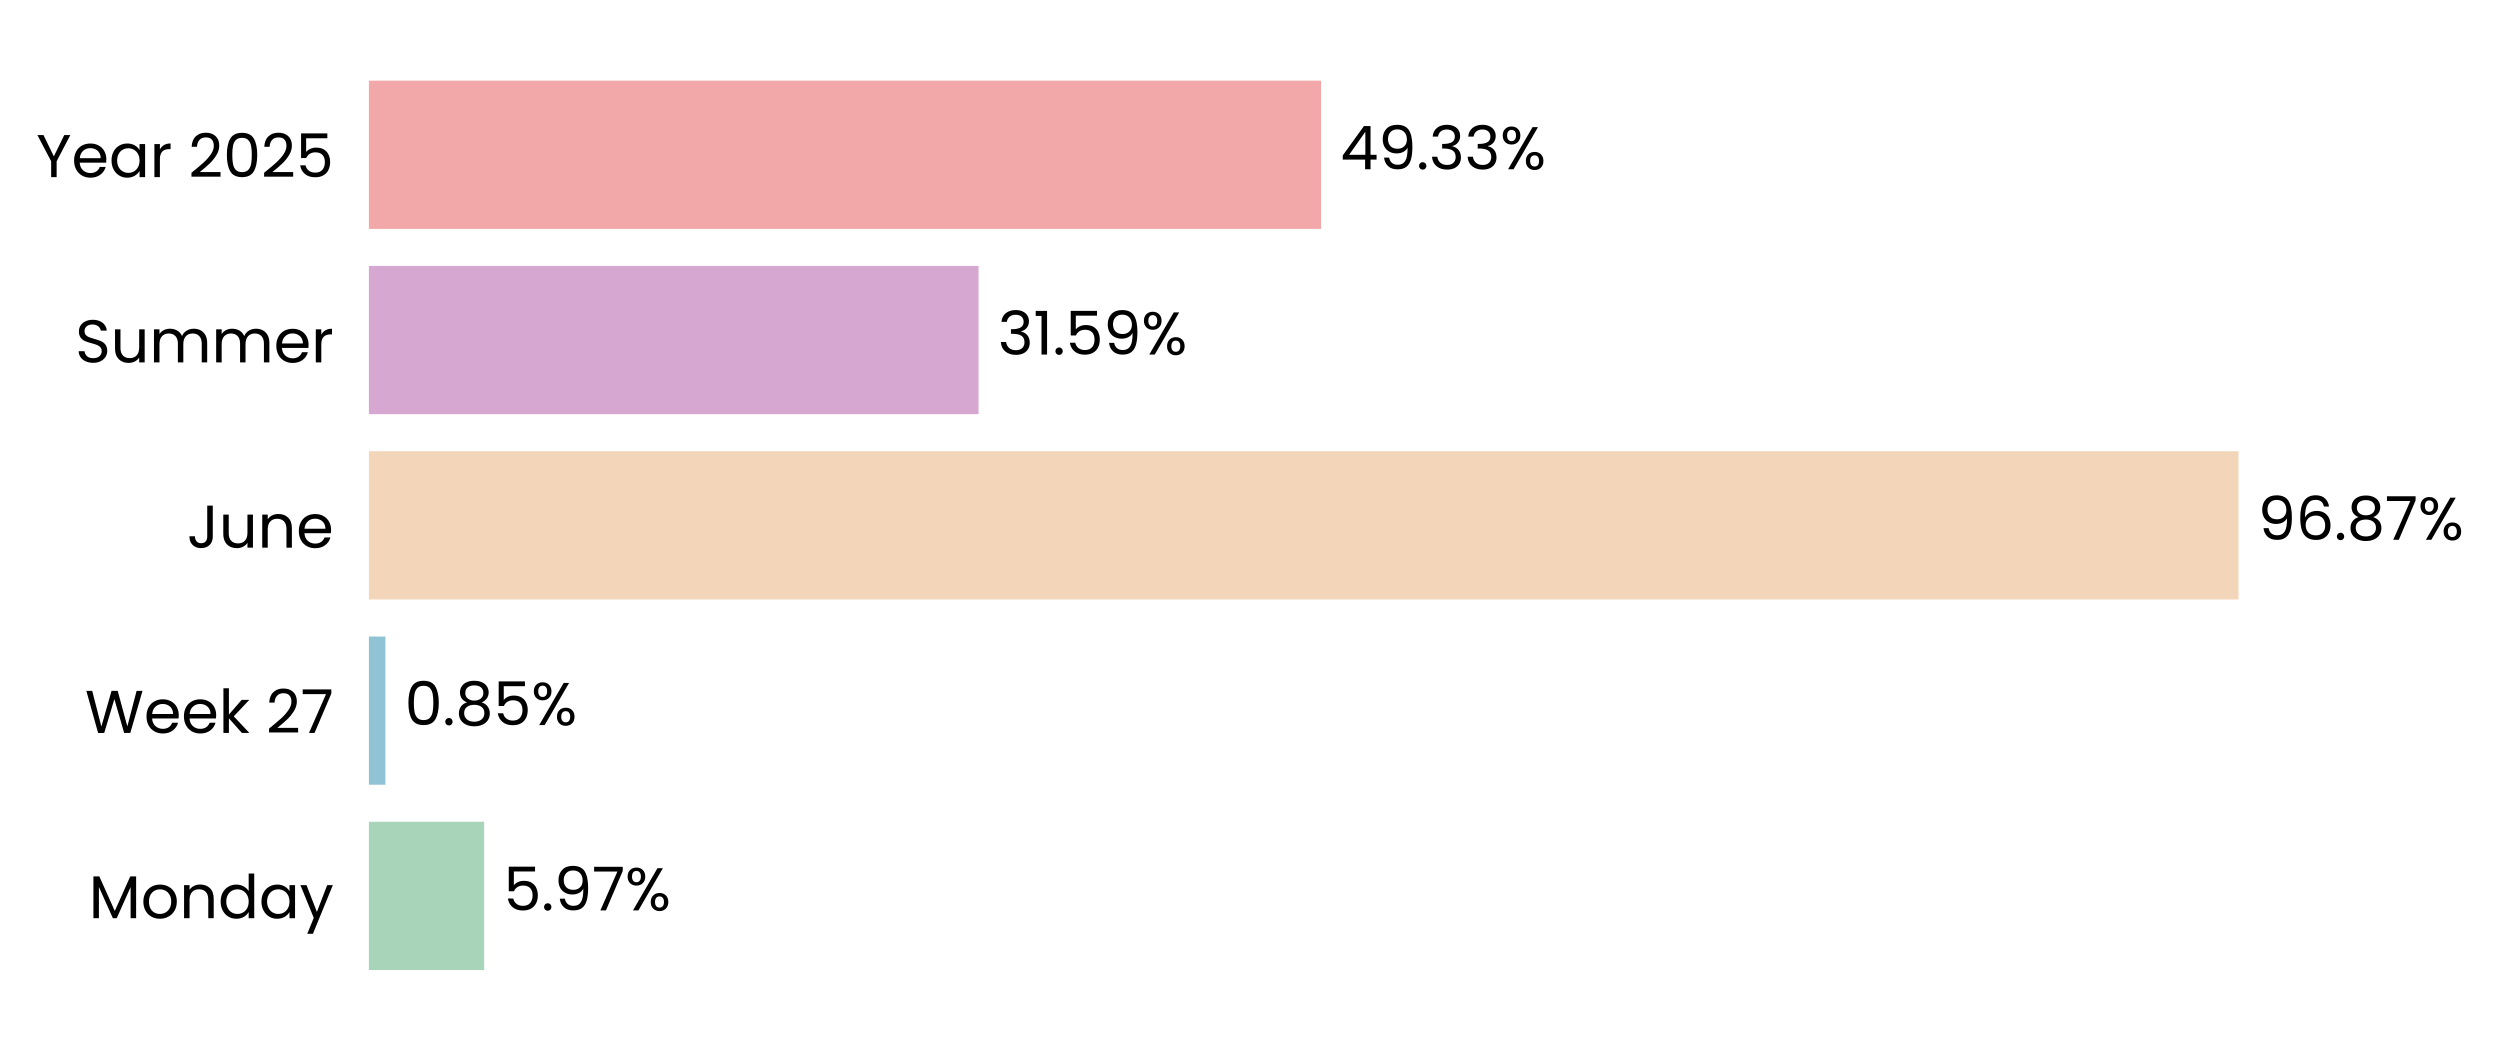
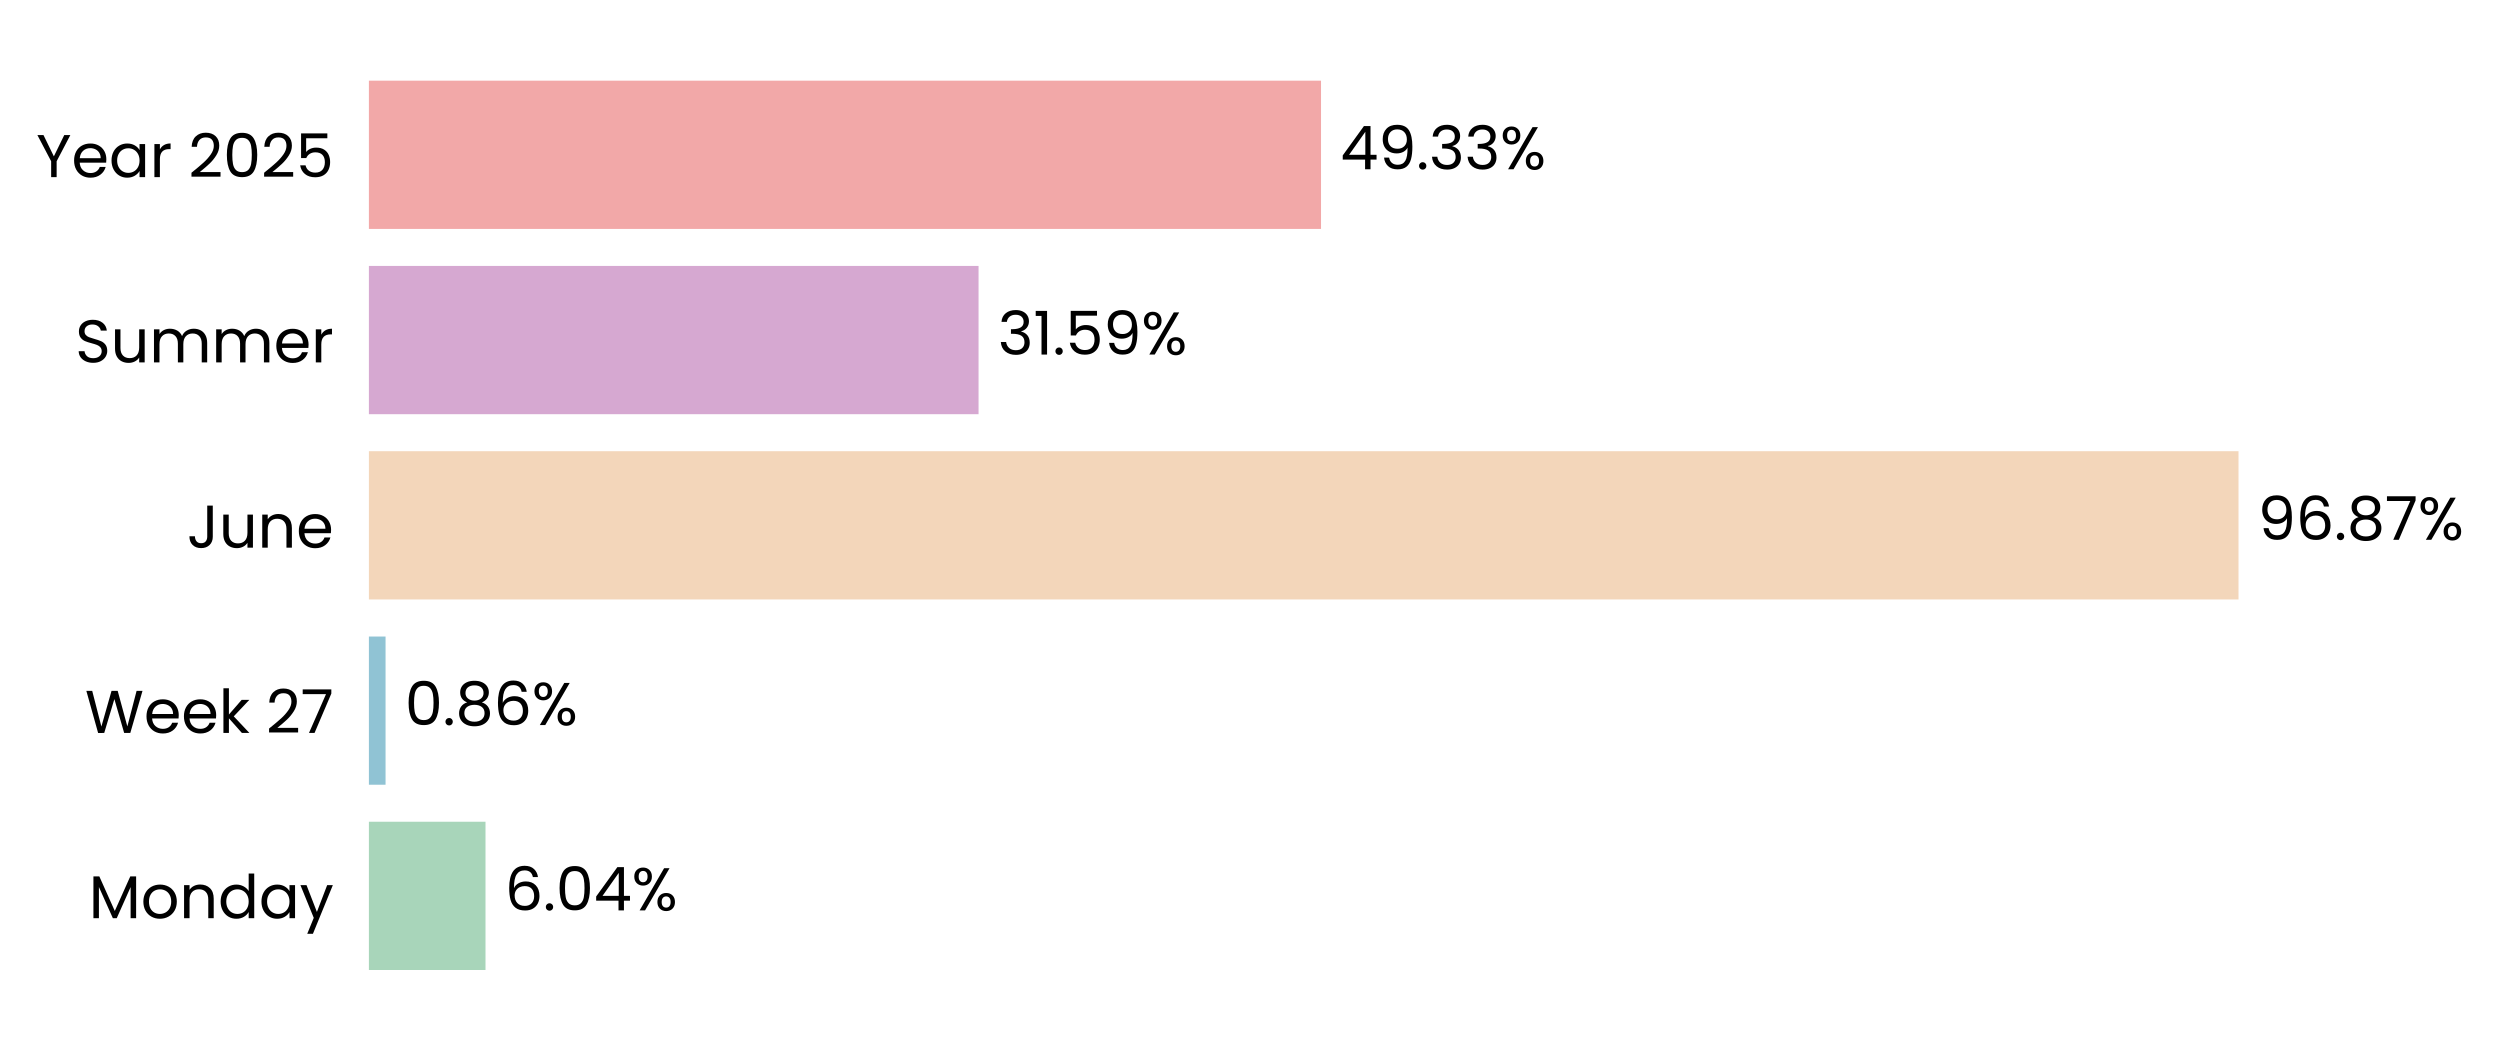
<svg xmlns="http://www.w3.org/2000/svg" xmlns:xlink="http://www.w3.org/1999/xlink" width="496.823pt" height="208.8pt" viewBox="0 0 496.823 208.8" version="1.1">
  <defs>
    <style type="text/css">*{stroke-linejoin: round; stroke-linecap: butt}</style>
  </defs>
  <g id="figure_1">
    <g id="patch_1">
      <path d="M 0 208.8  L 496.823 208.8  L 496.823 0  L 0 0  L 0 208.8  z " style="fill: none" />
    </g>
    <g id="axes_1">
      <g id="patch_2">
-         <path d="M 73.311 201.6  L 456.878 201.6  L 456.878 7.2  L 73.311 7.2  L 73.311 201.6  z " style="fill: none" />
+         <path d="M 73.311 201.6  L 456.869 201.6  L 456.869 7.2  L 73.311 7.2  L 73.311 201.6  z " style="fill: none" />
      </g>
      <g id="patch_3">
-         <path d="M 73.311 192.764  L 96.219 192.764  L 96.219 163.309  L 73.311 163.309  z " clip-path="url(#p323b306312)" style="fill: #a8d5ba" />
+         <path d="M 73.311 192.764  L 96.485 192.764  L 96.485 163.309  L 73.311 163.309  z " clip-path="url(#pbf0e76f58e)" style="fill: #a8d5ba" />
      </g>
      <g id="patch_4">
-         <path d="M 73.311 155.945  L 76.584 155.945  L 76.584 126.491  L 73.311 126.491  z " clip-path="url(#p323b306312)" style="fill: #90c3d4" />
+         <path d="M 73.311 155.945  L 76.622 155.945  L 76.622 126.491  L 73.311 126.491  z " clip-path="url(#pbf0e76f58e)" style="fill: #90c3d4" />
      </g>
      <g id="patch_5">
-         <path d="M 73.311 119.127  L 444.856 119.127  L 444.856 89.673  L 73.311 89.673  z " clip-path="url(#p323b306312)" style="fill: #f3d6ba" />
+         <path d="M 73.311 119.127  L 444.856 119.127  L 444.856 89.673  L 73.311 89.673  z " clip-path="url(#pbf0e76f58e)" style="fill: #f3d6ba" />
      </g>
      <g id="patch_6">
-         <path d="M 73.311 82.309  L 194.467 82.309  L 194.467 52.855  L 73.311 52.855  z " clip-path="url(#p323b306312)" style="fill: #d6a8d1" />
+         <path d="M 73.311 82.309  L 194.467 82.309  L 194.467 52.855  L 73.311 52.855  z " clip-path="url(#pbf0e76f58e)" style="fill: #d6a8d1" />
      </g>
      <g id="patch_7">
-         <path d="M 73.311 45.491  L 262.53 45.491  L 262.53 16.036  L 73.311 16.036  z " clip-path="url(#p323b306312)" style="fill: #f2a8a8" />
+         <path d="M 73.311 45.491  L 262.526 45.491  L 262.526 16.036  L 73.311 16.036  z " clip-path="url(#pbf0e76f58e)" style="fill: #f2a8a8" />
      </g>
      <g id="matplotlib.axis_1">
        <g id="ytick_1">
          <g id="text_1">
            <g transform="translate(17.64187 182.4764) scale(0.12 -0.12)">
              <defs>
                <path id="Poppins-Regular-4d" d="M 5018 4429  L 5018 0  L 4435 0  L 4435 3302  L 2963 0  L 2554 0  L 1075 3309  L 1075 0  L 493 0  L 493 4429  L 1120 4429  L 2758 768  L 4397 4429  L 5018 4429  z " transform="scale(0.015625)" />
                <path id="Poppins-Regular-6f" d="M 2022 -58  Q 1530 -58 1130 166  Q 730 390 502 803  Q 275 1216 275 1760  Q 275 2298 508 2710  Q 742 3123 1145 3344  Q 1549 3565 2048 3565  Q 2547 3565 2950 3344  Q 3354 3123 3587 2713  Q 3821 2304 3821 1760  Q 3821 1216 3581 803  Q 3341 390 2931 166  Q 2522 -58 2022 -58  z M 2022 454  Q 2336 454 2611 601  Q 2886 749 3056 1043  Q 3226 1338 3226 1760  Q 3226 2182 3059 2476  Q 2893 2771 2624 2915  Q 2355 3059 2042 3059  Q 1722 3059 1456 2915  Q 1190 2771 1030 2476  Q 870 2182 870 1760  Q 870 1331 1027 1036  Q 1184 742 1446 598  Q 1709 454 2022 454  z " transform="scale(0.015625)" />
                <path id="Poppins-Regular-6e" d="M 2202 3571  Q 2842 3571 3238 3184  Q 3635 2797 3635 2067  L 3635 0  L 3059 0  L 3059 1984  Q 3059 2509 2796 2787  Q 2534 3066 2080 3066  Q 1619 3066 1347 2778  Q 1075 2490 1075 1939  L 1075 0  L 493 0  L 493 3507  L 1075 3507  L 1075 3008  Q 1248 3277 1545 3424  Q 1843 3571 2202 3571  z " transform="scale(0.015625)" />
                <path id="Poppins-Regular-64" d="M 275 1766  Q 275 2304 492 2710  Q 710 3117 1091 3341  Q 1472 3565 1946 3565  Q 2355 3565 2707 3376  Q 3059 3187 3245 2880  L 3245 4736  L 3834 4736  L 3834 0  L 3245 0  L 3245 659  Q 3072 346 2733 144  Q 2394 -58 1939 -58  Q 1472 -58 1091 172  Q 710 403 492 819  Q 275 1235 275 1766  z M 3245 1760  Q 3245 2157 3085 2451  Q 2925 2746 2653 2902  Q 2381 3059 2054 3059  Q 1728 3059 1459 2905  Q 1190 2752 1030 2457  Q 870 2163 870 1766  Q 870 1363 1030 1065  Q 1190 768 1459 611  Q 1728 454 2054 454  Q 2381 454 2653 611  Q 2925 768 3085 1065  Q 3245 1363 3245 1760  z " transform="scale(0.015625)" />
                <path id="Poppins-Regular-61" d="M 275 1766  Q 275 2304 492 2710  Q 710 3117 1091 3341  Q 1472 3565 1939 3565  Q 2400 3565 2739 3366  Q 3078 3168 3245 2867  L 3245 3507  L 3834 3507  L 3834 0  L 3245 0  L 3245 653  Q 3072 346 2729 144  Q 2387 -58 1933 -58  Q 1466 -58 1088 172  Q 710 403 492 819  Q 275 1235 275 1766  z M 3245 1760  Q 3245 2157 3085 2451  Q 2925 2746 2653 2902  Q 2381 3059 2054 3059  Q 1728 3059 1459 2905  Q 1190 2752 1030 2457  Q 870 2163 870 1766  Q 870 1363 1030 1065  Q 1190 768 1459 611  Q 1728 454 2054 454  Q 2381 454 2653 611  Q 2925 768 3085 1065  Q 3245 1363 3245 1760  z " transform="scale(0.015625)" />
                <path id="Poppins-Regular-79" d="M 3514 3507  L 1402 -1651  L 800 -1651  L 1491 38  L 77 3507  L 723 3507  L 1824 666  L 2912 3507  L 3514 3507  z " transform="scale(0.015625)" />
              </defs>
              <use xlink:href="#Poppins-Regular-4d" />
              <use xlink:href="#Poppins-Regular-6f" transform="translate(86.09999 0)" />
              <use xlink:href="#Poppins-Regular-6e" transform="translate(150.1 0)" />
              <use xlink:href="#Poppins-Regular-64" transform="translate(214.1 0)" />
              <use xlink:href="#Poppins-Regular-61" transform="translate(281.7 0)" />
              <use xlink:href="#Poppins-Regular-79" transform="translate(349.2999 0)" />
            </g>
          </g>
        </g>
        <g id="ytick_2">
          <g id="text_2">
            <g transform="translate(16.88437 145.6582) scale(0.12 -0.12)">
              <defs>
                <path id="Poppins-Regular-57" d="M 6099 4461  L 4806 0  L 4154 0  L 3117 3590  L 2042 0  L 1395 -6  L 147 4461  L 768 4461  L 1741 678  L 2816 4461  L 3469 4461  L 4493 691  L 5472 4461  L 6099 4461  z " transform="scale(0.015625)" />
                <path id="Poppins-Regular-65" d="M 3693 1888  Q 3693 1722 3674 1536  L 870 1536  Q 902 1018 1225 726  Q 1549 435 2010 435  Q 2387 435 2640 611  Q 2893 787 2995 1082  L 3622 1082  Q 3482 576 3059 259  Q 2637 -58 2010 -58  Q 1510 -58 1116 166  Q 723 390 499 803  Q 275 1216 275 1760  Q 275 2304 492 2713  Q 710 3123 1104 3344  Q 1498 3565 2010 3565  Q 2509 3565 2893 3347  Q 3277 3130 3485 2749  Q 3693 2368 3693 1888  z M 3091 2010  Q 3091 2342 2944 2582  Q 2797 2822 2544 2947  Q 2291 3072 1984 3072  Q 1542 3072 1232 2790  Q 922 2509 877 2010  L 3091 2010  z " transform="scale(0.015625)" />
                <path id="Poppins-Regular-6b" d="M 2451 0  L 1075 1549  L 1075 0  L 493 0  L 493 4736  L 1075 4736  L 1075 1952  L 2426 3507  L 3238 3507  L 1587 1760  L 3245 0  L 2451 0  z " transform="scale(0.015625)" />
                <path id="Poppins-Regular-20" transform="scale(0.015625)" />
                <path id="Poppins-Regular-32" d="M 326 467  Q 1139 1120 1600 1539  Q 2061 1958 2377 2416  Q 2694 2874 2694 3315  Q 2694 3731 2492 3971  Q 2291 4211 1843 4211  Q 1408 4211 1168 3939  Q 928 3667 909 3213  L 346 3213  Q 371 3930 780 4320  Q 1190 4710 1837 4710  Q 2496 4710 2883 4345  Q 3270 3981 3270 3341  Q 3270 2810 2953 2307  Q 2637 1805 2233 1424  Q 1830 1043 1203 538  L 3405 538  L 3405 51  L 326 51  L 326 467  z " transform="scale(0.015625)" />
                <path id="Poppins-Regular-37" d="M 3245 4173  L 1466 0  L 877 0  L 2682 4115  L 211 4115  L 211 4614  L 3245 4614  L 3245 4173  z " transform="scale(0.015625)" />
              </defs>
              <use xlink:href="#Poppins-Regular-57" />
              <use xlink:href="#Poppins-Regular-65" transform="translate(97.59999 0)" />
              <use xlink:href="#Poppins-Regular-65" transform="translate(159.6 0)" />
              <use xlink:href="#Poppins-Regular-6b" transform="translate(221.6 0)" />
              <use xlink:href="#Poppins-Regular-20" transform="translate(273.0999 0)" />
              <use xlink:href="#Poppins-Regular-32" transform="translate(299.7999 0)" />
              <use xlink:href="#Poppins-Regular-37" transform="translate(357.2999 0)" />
            </g>
          </g>
        </g>
        <g id="ytick_3">
          <g id="text_3">
            <g transform="translate(37.15125 108.84) scale(0.12 -0.12)">
              <defs>
                <path id="Poppins-Regular-4a" d="M 2739 4461  L 2739 1165  Q 2739 614 2400 284  Q 2061 -45 1504 -45  Q 941 -45 601 291  Q 262 627 262 1210  L 845 1210  Q 851 883 1014 678  Q 1178 474 1504 474  Q 1830 474 1990 669  Q 2150 864 2150 1165  L 2150 4461  L 2739 4461  z " transform="scale(0.015625)" />
                <path id="Poppins-Regular-75" d="M 3603 3507  L 3603 0  L 3021 0  L 3021 518  Q 2854 250 2556 99  Q 2259 -51 1901 -51  Q 1491 -51 1164 118  Q 838 288 649 627  Q 461 966 461 1453  L 461 3507  L 1037 3507  L 1037 1530  Q 1037 1011 1299 732  Q 1562 454 2016 454  Q 2483 454 2752 742  Q 3021 1030 3021 1581  L 3021 3507  L 3603 3507  z " transform="scale(0.015625)" />
              </defs>
              <use xlink:href="#Poppins-Regular-4a" />
              <use xlink:href="#Poppins-Regular-75" transform="translate(52.99999 0)" />
              <use xlink:href="#Poppins-Regular-6e" transform="translate(117 0)" />
              <use xlink:href="#Poppins-Regular-65" transform="translate(181 0)" />
            </g>
          </g>
        </g>
        <g id="ytick_4">
          <g id="text_4">
            <g transform="translate(14.95125 72.02182) scale(0.12 -0.12)">
              <defs>
                <path id="Poppins-Regular-53" d="M 1907 -45  Q 1466 -45 1117 112  Q 768 269 569 547  Q 371 826 365 1190  L 986 1190  Q 1018 877 1245 662  Q 1472 448 1907 448  Q 2323 448 2563 656  Q 2803 864 2803 1190  Q 2803 1446 2662 1606  Q 2522 1766 2310 1849  Q 2099 1933 1741 2029  Q 1299 2144 1033 2259  Q 768 2374 579 2620  Q 390 2867 390 3283  Q 390 3648 576 3929  Q 762 4211 1098 4364  Q 1434 4518 1869 4518  Q 2496 4518 2896 4204  Q 3296 3891 3347 3373  L 2707 3373  Q 2675 3629 2438 3824  Q 2202 4019 1811 4019  Q 1446 4019 1216 3830  Q 986 3642 986 3302  Q 986 3059 1123 2905  Q 1261 2752 1462 2672  Q 1664 2592 2029 2490  Q 2470 2368 2739 2249  Q 3008 2131 3200 1884  Q 3392 1638 3392 1216  Q 3392 890 3219 602  Q 3046 314 2707 134  Q 2368 -45 1907 -45  z " transform="scale(0.015625)" />
                <path id="Poppins-Regular-6d" d="M 4710 3571  Q 5120 3571 5440 3401  Q 5760 3232 5945 2893  Q 6131 2554 6131 2067  L 6131 0  L 5555 0  L 5555 1984  Q 5555 2509 5296 2787  Q 5037 3066 4595 3066  Q 4141 3066 3872 2774  Q 3603 2483 3603 1933  L 3603 0  L 3027 0  L 3027 1984  Q 3027 2509 2768 2787  Q 2509 3066 2067 3066  Q 1613 3066 1344 2774  Q 1075 2483 1075 1933  L 1075 0  L 493 0  L 493 3507  L 1075 3507  L 1075 3002  Q 1248 3277 1539 3424  Q 1830 3571 2182 3571  Q 2624 3571 2963 3372  Q 3302 3174 3469 2790  Q 3616 3162 3955 3366  Q 4294 3571 4710 3571  z " transform="scale(0.015625)" />
                <path id="Poppins-Regular-72" d="M 1075 2938  Q 1229 3238 1513 3404  Q 1798 3571 2208 3571  L 2208 2970  L 2054 2970  Q 1075 2970 1075 1907  L 1075 0  L 493 0  L 493 3507  L 1075 3507  L 1075 2938  z " transform="scale(0.015625)" />
              </defs>
              <use xlink:href="#Poppins-Regular-53" />
              <use xlink:href="#Poppins-Regular-75" transform="translate(58.7 0)" />
              <use xlink:href="#Poppins-Regular-6d" transform="translate(122.7 0)" />
              <use xlink:href="#Poppins-Regular-6d" transform="translate(225.7 0)" />
              <use xlink:href="#Poppins-Regular-65" transform="translate(328.7 0)" />
              <use xlink:href="#Poppins-Regular-72" transform="translate(390.6999 0)" />
            </g>
          </g>
        </g>
        <g id="ytick_5">
          <g id="text_5">
            <g transform="translate(7.2 35.20364) scale(0.12 -0.12)">
              <defs>
                <path id="Poppins-Regular-59" d="M 3616 4461  L 2163 1683  L 2163 0  L 1581 0  L 1581 1683  L 122 4461  L 768 4461  L 1869 2202  L 2970 4461  L 3616 4461  z " transform="scale(0.015625)" />
                <path id="Poppins-Regular-30" d="M 397 2362  Q 397 3462 755 4080  Q 1114 4698 2010 4698  Q 2899 4698 3257 4080  Q 3616 3462 3616 2362  Q 3616 1242 3257 621  Q 2899 0 2010 0  Q 1114 0 755 621  Q 397 1242 397 2362  z M 3040 2362  Q 3040 2918 2966 3305  Q 2893 3693 2665 3929  Q 2438 4166 2010 4166  Q 1574 4166 1347 3929  Q 1120 3693 1046 3305  Q 973 2918 973 2362  Q 973 1786 1046 1395  Q 1120 1005 1347 768  Q 1574 531 2010 531  Q 2438 531 2665 768  Q 2893 1005 2966 1395  Q 3040 1786 3040 2362  z " transform="scale(0.015625)" />
                <path id="Poppins-Regular-35" d="M 3347 4122  L 1101 4122  L 1101 2662  Q 1248 2867 1536 2998  Q 1824 3130 2157 3130  Q 2688 3130 3021 2909  Q 3354 2688 3498 2339  Q 3642 1990 3642 1600  Q 3642 1139 3469 774  Q 3296 410 2941 198  Q 2586 -13 2061 -13  Q 1389 -13 973 332  Q 557 678 467 1254  L 1037 1254  Q 1120 890 1389 685  Q 1658 480 2067 480  Q 2573 480 2829 784  Q 3085 1088 3085 1587  Q 3085 2086 2829 2358  Q 2573 2630 2074 2630  Q 1734 2630 1481 2467  Q 1229 2304 1114 2022  L 563 2022  L 563 4634  L 3347 4634  L 3347 4122  z " transform="scale(0.015625)" />
              </defs>
              <use xlink:href="#Poppins-Regular-59" />
              <use xlink:href="#Poppins-Regular-65" transform="translate(58.39999 0)" />
              <use xlink:href="#Poppins-Regular-61" transform="translate(120.4 0)" />
              <use xlink:href="#Poppins-Regular-72" transform="translate(188 0)" />
              <use xlink:href="#Poppins-Regular-20" transform="translate(225.3 0)" />
              <use xlink:href="#Poppins-Regular-32" transform="translate(252 0)" />
              <use xlink:href="#Poppins-Regular-30" transform="translate(309.4999 0)" />
              <use xlink:href="#Poppins-Regular-32" transform="translate(372.2999 0)" />
              <use xlink:href="#Poppins-Regular-35" transform="translate(429.7999 0)" />
            </g>
          </g>
        </g>
      </g>
      <g id="text_6">
-         <g transform="translate(100.0544 180.9164) scale(0.12 -0.12)">
+         <g transform="translate(100.3201 180.9164) scale(0.12 -0.12)">
          <defs>
+             <path id="Poppins-Regular-36" d="M 2976 3526  Q 2835 4237 2099 4237  Q 1530 4237 1248 3798  Q 966 3360 973 2355  Q 1120 2688 1462 2877  Q 1805 3066 2227 3066  Q 2886 3066 3280 2656  Q 3674 2246 3674 1523  Q 3674 1088 3504 742  Q 3334 397 2992 192  Q 2650 -13 2163 -13  Q 1504 -13 1133 281  Q 762 576 614 1094  Q 467 1613 467 2374  Q 467 4723 2106 4723  Q 2733 4723 3091 4384  Q 3450 4045 3514 3526  L 2976 3526  z M 2106 2573  Q 1830 2573 1587 2461  Q 1344 2349 1193 2121  Q 1043 1894 1043 1568  Q 1043 1082 1324 778  Q 1606 474 2131 474  Q 2579 474 2844 752  Q 3110 1030 3110 1504  Q 3110 2003 2854 2288  Q 2598 2573 2106 2573  z " transform="scale(0.015625)" />
            <path id="Poppins-Regular-2e" d="M 678 -38  Q 512 -38 397 77  Q 282 192 282 358  Q 282 525 397 640  Q 512 755 678 755  Q 838 755 950 640  Q 1062 525 1062 358  Q 1062 192 950 77  Q 838 -38 678 -38  z " transform="scale(0.015625)" />
-             <path id="Poppins-Regular-39" d="M 1146 1242  Q 1210 877 1443 678  Q 1677 480 2074 480  Q 2605 480 2857 896  Q 3110 1312 3098 2298  Q 2963 2010 2649 1846  Q 2336 1683 1952 1683  Q 1523 1683 1187 1859  Q 851 2035 659 2374  Q 467 2714 467 3194  Q 467 3878 864 4297  Q 1261 4717 1990 4717  Q 2886 4717 3248 4134  Q 3610 3552 3610 2400  Q 3610 1594 3466 1069  Q 3322 544 2979 269  Q 2637 -6 2042 -6  Q 1389 -6 1024 346  Q 659 698 608 1242  L 1146 1242  z M 2048 2176  Q 2477 2176 2752 2441  Q 3027 2707 3027 3162  Q 3027 3642 2758 3936  Q 2490 4230 2003 4230  Q 1555 4230 1289 3948  Q 1024 3667 1024 3206  Q 1024 2739 1286 2457  Q 1549 2176 2048 2176  z " transform="scale(0.015625)" />
+             <path id="Poppins-Regular-34" d="M 256 1030  L 256 1472  L 2502 4582  L 3200 4582  L 3200 1536  L 3840 1536  L 3840 1030  L 3200 1030  L 3200 0  L 2624 0  L 2624 1030  L 256 1030  z M 2650 3974  L 928 1536  L 2650 1536  L 2650 3974  z " transform="scale(0.015625)" />
            <path id="Poppins-Regular-25" d="M 269 3584  Q 269 4019 531 4278  Q 794 4538 1203 4538  Q 1613 4538 1875 4278  Q 2138 4019 2138 3584  Q 2138 3142 1875 2883  Q 1613 2624 1203 2624  Q 794 2624 531 2883  Q 269 3142 269 3584  z M 4006 4467  L 1414 0  L 838 0  L 3430 4467  L 4006 4467  z M 1203 4179  Q 986 4179 861 4028  Q 736 3878 736 3584  Q 736 3290 861 3136  Q 986 2982 1203 2982  Q 1421 2982 1549 3139  Q 1677 3296 1677 3584  Q 1677 3878 1549 4028  Q 1421 4179 1203 4179  z M 2720 883  Q 2720 1325 2982 1584  Q 3245 1843 3654 1843  Q 4064 1843 4323 1584  Q 4582 1325 4582 883  Q 4582 448 4323 185  Q 4064 -77 3654 -77  Q 3245 -77 2982 182  Q 2720 442 2720 883  z M 3648 1478  Q 3430 1478 3302 1328  Q 3174 1178 3174 883  Q 3174 595 3302 444  Q 3430 294 3648 294  Q 3866 294 3994 444  Q 4122 595 4122 883  Q 4122 1178 3994 1328  Q 3866 1478 3648 1478  z " transform="scale(0.015625)" />
          </defs>
-           <use xlink:href="#Poppins-Regular-35" />
-           <use xlink:href="#Poppins-Regular-2e" transform="translate(62.79999 0)" />
-           <use xlink:href="#Poppins-Regular-39" transform="translate(83.79997 0)" />
-           <use xlink:href="#Poppins-Regular-37" transform="translate(146.8 0)" />
-           <use xlink:href="#Poppins-Regular-25" transform="translate(201.3999 0)" />
+           <use xlink:href="#Poppins-Regular-36" />
+           <use xlink:href="#Poppins-Regular-2e" transform="translate(63.49999 0)" />
+           <use xlink:href="#Poppins-Regular-30" transform="translate(84.49997 0)" />
+           <use xlink:href="#Poppins-Regular-34" transform="translate(147.3 0)" />
+           <use xlink:href="#Poppins-Regular-25" transform="translate(210.2 0)" />
        </g>
      </g>
      <g id="text_7">
-         <g transform="translate(80.4194 144.0982) scale(0.12 -0.12)">
+         <g transform="translate(80.45729 144.0982) scale(0.12 -0.12)">
          <defs>
            <path id="Poppins-Regular-38" d="M 1242 2406  Q 883 2547 691 2816  Q 499 3085 499 3469  Q 499 3814 672 4092  Q 845 4371 1187 4534  Q 1530 4698 2016 4698  Q 2502 4698 2844 4534  Q 3187 4371 3363 4092  Q 3539 3814 3539 3469  Q 3539 3098 3340 2819  Q 3142 2541 2797 2406  Q 3194 2285 3427 1981  Q 3661 1677 3661 1248  Q 3661 832 3456 521  Q 3251 211 2876 41  Q 2502 -128 2016 -128  Q 1530 -128 1162 41  Q 794 211 589 521  Q 384 832 384 1248  Q 384 1677 614 1984  Q 845 2291 1242 2406  z M 2976 3398  Q 2976 3789 2720 4000  Q 2464 4211 2016 4211  Q 1574 4211 1318 4000  Q 1062 3789 1062 3392  Q 1062 3034 1328 2816  Q 1594 2598 2016 2598  Q 2445 2598 2710 2819  Q 2976 3040 2976 3398  z M 2016 2150  Q 1542 2150 1241 1929  Q 941 1709 941 1267  Q 941 858 1232 608  Q 1523 358 2016 358  Q 2509 358 2797 608  Q 3085 858 3085 1267  Q 3085 1696 2790 1923  Q 2496 2150 2016 2150  z " transform="scale(0.015625)" />
          </defs>
          <use xlink:href="#Poppins-Regular-30" />
          <use xlink:href="#Poppins-Regular-2e" transform="translate(62.79999 0)" />
          <use xlink:href="#Poppins-Regular-38" transform="translate(83.79997 0)" />
-           <use xlink:href="#Poppins-Regular-35" transform="translate(146.9 0)" />
-           <use xlink:href="#Poppins-Regular-25" transform="translate(209.7 0)" />
+           <use xlink:href="#Poppins-Regular-36" transform="translate(146.9 0)" />
+           <use xlink:href="#Poppins-Regular-25" transform="translate(210.3999 0)" />
        </g>
      </g>
      <g id="text_8">
        <g transform="translate(448.6914 107.28) scale(0.12 -0.12)">
          <defs>
-             <path id="Poppins-Regular-36" d="M 2976 3526  Q 2835 4237 2099 4237  Q 1530 4237 1248 3798  Q 966 3360 973 2355  Q 1120 2688 1462 2877  Q 1805 3066 2227 3066  Q 2886 3066 3280 2656  Q 3674 2246 3674 1523  Q 3674 1088 3504 742  Q 3334 397 2992 192  Q 2650 -13 2163 -13  Q 1504 -13 1133 281  Q 762 576 614 1094  Q 467 1613 467 2374  Q 467 4723 2106 4723  Q 2733 4723 3091 4384  Q 3450 4045 3514 3526  L 2976 3526  z M 2106 2573  Q 1830 2573 1587 2461  Q 1344 2349 1193 2121  Q 1043 1894 1043 1568  Q 1043 1082 1324 778  Q 1606 474 2131 474  Q 2579 474 2844 752  Q 3110 1030 3110 1504  Q 3110 2003 2854 2288  Q 2598 2573 2106 2573  z " transform="scale(0.015625)" />
+             <path id="Poppins-Regular-39" d="M 1146 1242  Q 1210 877 1443 678  Q 1677 480 2074 480  Q 2605 480 2857 896  Q 3110 1312 3098 2298  Q 2963 2010 2649 1846  Q 2336 1683 1952 1683  Q 1523 1683 1187 1859  Q 851 2035 659 2374  Q 467 2714 467 3194  Q 467 3878 864 4297  Q 1261 4717 1990 4717  Q 2886 4717 3248 4134  Q 3610 3552 3610 2400  Q 3610 1594 3466 1069  Q 3322 544 2979 269  Q 2637 -6 2042 -6  Q 1389 -6 1024 346  Q 659 698 608 1242  L 1146 1242  z M 2048 2176  Q 2477 2176 2752 2441  Q 3027 2707 3027 3162  Q 3027 3642 2758 3936  Q 2490 4230 2003 4230  Q 1555 4230 1289 3948  Q 1024 3667 1024 3206  Q 1024 2739 1286 2457  Q 1549 2176 2048 2176  z " transform="scale(0.015625)" />
          </defs>
          <use xlink:href="#Poppins-Regular-39" />
          <use xlink:href="#Poppins-Regular-36" transform="translate(62.99999 0)" />
          <use xlink:href="#Poppins-Regular-2e" transform="translate(126.5 0)" />
          <use xlink:href="#Poppins-Regular-38" transform="translate(147.5 0)" />
          <use xlink:href="#Poppins-Regular-37" transform="translate(210.5999 0)" />
          <use xlink:href="#Poppins-Regular-25" transform="translate(265.1999 0)" />
        </g>
      </g>
      <g id="text_9">
        <g transform="translate(198.3027 70.46182) scale(0.12 -0.12)">
          <defs>
            <path id="Poppins-Regular-33" d="M 384 3462  Q 429 4051 838 4384  Q 1248 4717 1901 4717  Q 2336 4717 2653 4560  Q 2970 4403 3133 4134  Q 3296 3866 3296 3526  Q 3296 3130 3069 2842  Q 2842 2554 2477 2470  L 2477 2438  Q 2893 2336 3136 2035  Q 3379 1734 3379 1248  Q 3379 883 3212 592  Q 3046 301 2713 134  Q 2381 -32 1914 -32  Q 1235 -32 800 323  Q 365 678 314 1331  L 877 1331  Q 922 947 1190 704  Q 1459 461 1907 461  Q 2355 461 2588 694  Q 2822 928 2822 1299  Q 2822 1779 2502 1990  Q 2182 2202 1536 2202  L 1389 2202  L 1389 2688  L 1542 2688  Q 2131 2694 2432 2883  Q 2733 3072 2733 3469  Q 2733 3808 2512 4013  Q 2291 4218 1882 4218  Q 1485 4218 1241 4013  Q 998 3808 954 3462  L 384 3462  z " transform="scale(0.015625)" />
            <path id="Poppins-Regular-31" d="M 243 4096  L 243 4627  L 1446 4627  L 1446 0  L 858 0  L 858 4096  L 243 4096  z " transform="scale(0.015625)" />
          </defs>
          <use xlink:href="#Poppins-Regular-33" />
          <use xlink:href="#Poppins-Regular-31" transform="translate(58.89999 0)" />
          <use xlink:href="#Poppins-Regular-2e" transform="translate(90.89998 0)" />
          <use xlink:href="#Poppins-Regular-35" transform="translate(111.9 0)" />
          <use xlink:href="#Poppins-Regular-39" transform="translate(174.7 0)" />
          <use xlink:href="#Poppins-Regular-25" transform="translate(237.6999 0)" />
        </g>
      </g>
      <g id="text_10">
-         <g transform="translate(266.3657 33.64364) scale(0.12 -0.12)">
-           <defs>
-             <path id="Poppins-Regular-34" d="M 256 1030  L 256 1472  L 2502 4582  L 3200 4582  L 3200 1536  L 3840 1536  L 3840 1030  L 3200 1030  L 3200 0  L 2624 0  L 2624 1030  L 256 1030  z M 2650 3974  L 928 1536  L 2650 1536  L 2650 3974  z " transform="scale(0.015625)" />
-           </defs>
+         <g transform="translate(266.3619 33.64364) scale(0.12 -0.12)">
          <use xlink:href="#Poppins-Regular-34" />
          <use xlink:href="#Poppins-Regular-39" transform="translate(62.89999 0)" />
          <use xlink:href="#Poppins-Regular-2e" transform="translate(125.9 0)" />
          <use xlink:href="#Poppins-Regular-33" transform="translate(146.9 0)" />
          <use xlink:href="#Poppins-Regular-33" transform="translate(205.8 0)" />
          <use xlink:href="#Poppins-Regular-25" transform="translate(264.7 0)" />
        </g>
      </g>
    </g>
  </g>
  <defs>
-     <clipPath id="p323b306312">
-       <rect x="73.311" y="7.2" width="383.566" height="194.4" />
+     <clipPath id="pbf0e76f58e">
+       <rect x="73.311" y="7.2" width="383.557" height="194.4" />
    </clipPath>
  </defs>
</svg>
